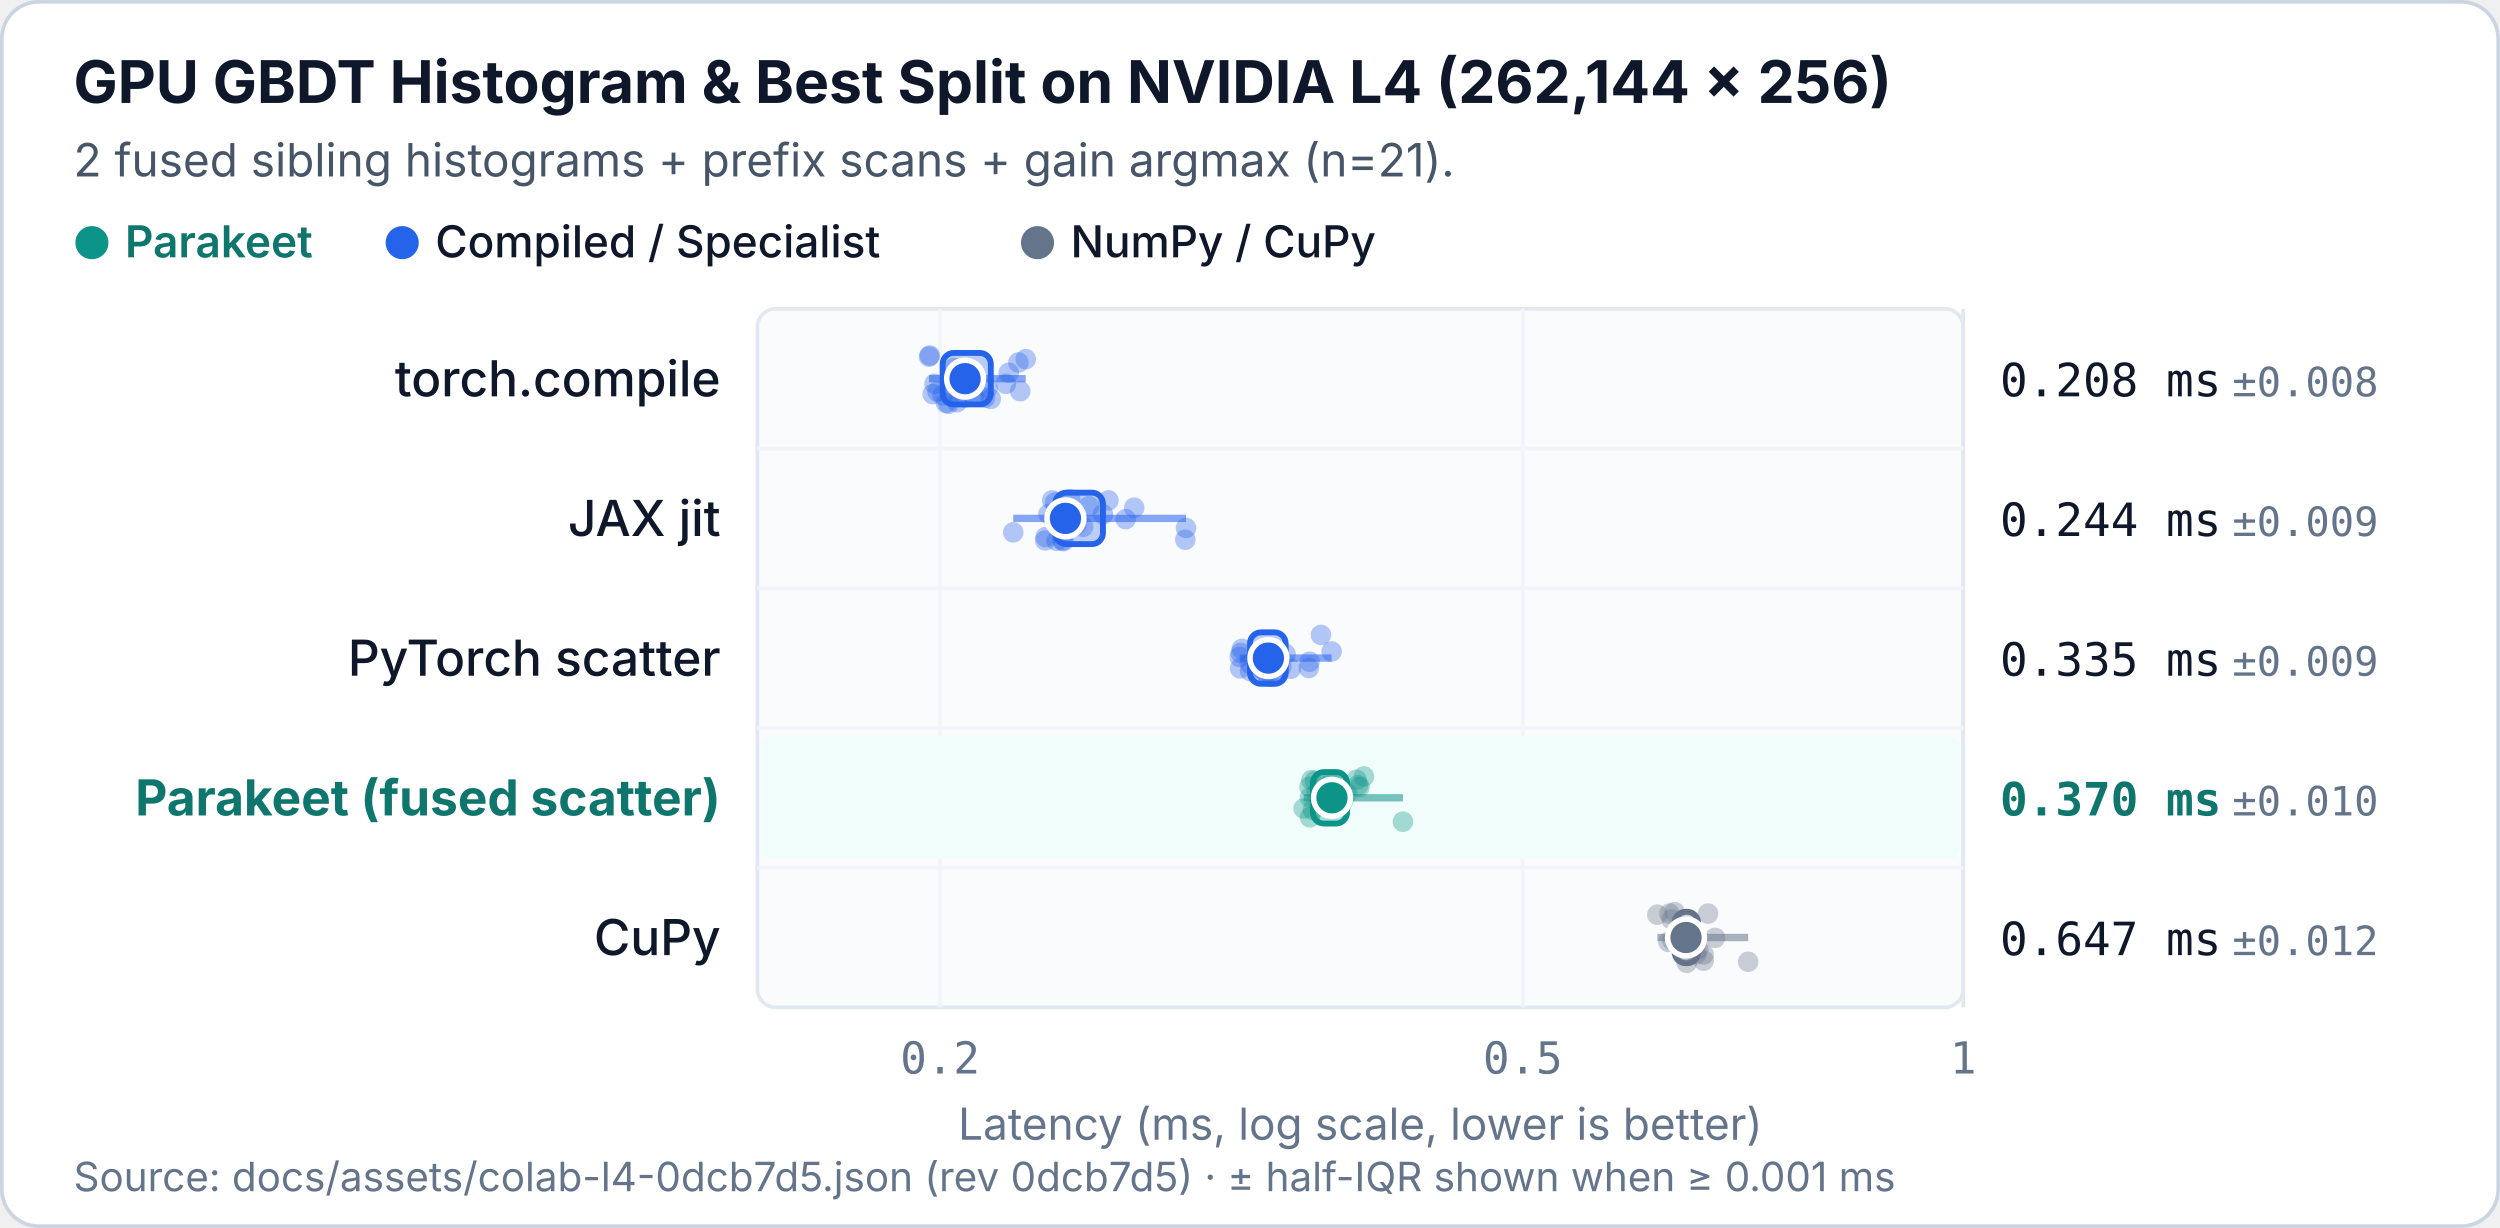
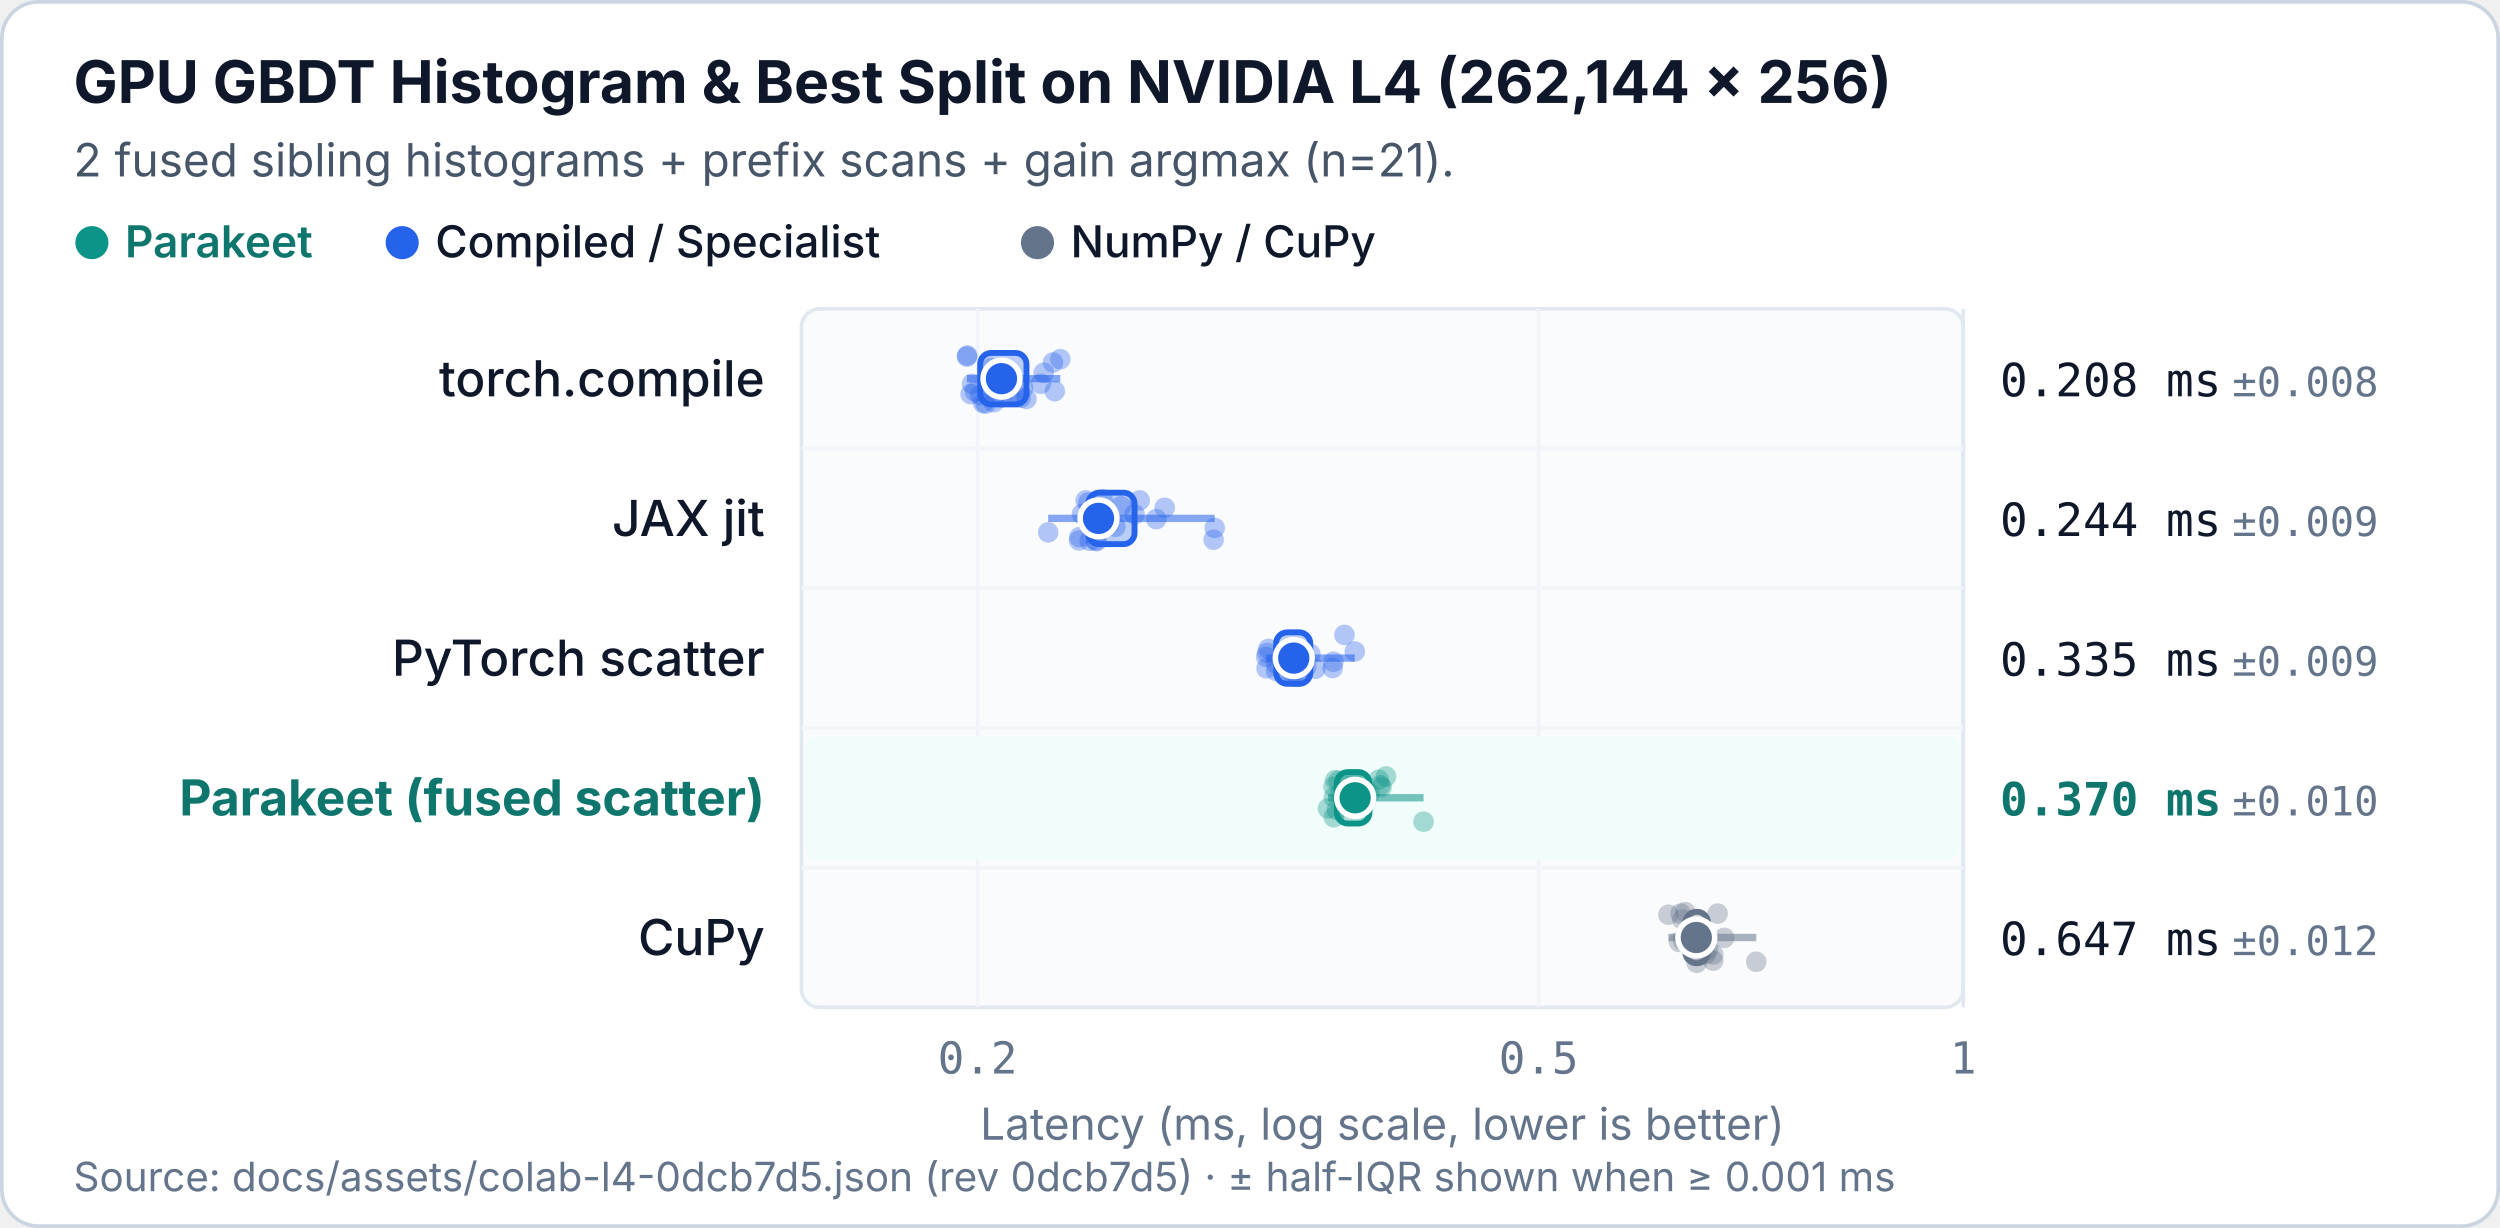
<svg xmlns="http://www.w3.org/2000/svg" viewBox="0 0 680 334" width="680" height="334" role="img" aria-label="GPU GBDT Histogram &amp; Best Split on NVIDIA L4 (262,144 × 256)">
  <rect x="0.5" y="0.5" width="679" height="333" rx="10" fill="#ffffff" stroke="#cbd5e1" />
  <text x="20" y="28" font-family="Inter, -apple-system, BlinkMacSystemFont, 'Segoe UI', Helvetica, Arial, sans-serif" font-size="16" font-weight="700" fill="#0f172a">GPU GBDT Histogram &amp; Best Split on NVIDIA L4 (262,144 × 256)</text>
  <text x="20" y="48" font-family="Inter, -apple-system, BlinkMacSystemFont, 'Segoe UI', Helvetica, Arial, sans-serif" font-size="12.5" fill="#475569">2 fused sibling histograms + prefix scans + gain argmax (n=21).</text>
  <circle cx="25.0" cy="66" r="4.5" fill="#0d9488" />
  <text x="34.0" y="70" font-family="Inter, -apple-system, BlinkMacSystemFont, 'Segoe UI', Helvetica, Arial, sans-serif" font-size="12" font-weight="600" fill="#0f766e">Parakeet</text>
  <circle cx="109.4" cy="66" r="4.5" fill="#2563eb" />
  <text x="118.4" y="70" font-family="Inter, -apple-system, BlinkMacSystemFont, 'Segoe UI', Helvetica, Arial, sans-serif" font-size="12" font-weight="500" fill="#0f172a">Compiled / Specialist</text>
  <circle cx="282.2" cy="66" r="4.5" fill="#64748b" />
  <text x="291.2" y="70" font-family="Inter, -apple-system, BlinkMacSystemFont, 'Segoe UI', Helvetica, Arial, sans-serif" font-size="12" font-weight="500" fill="#0f172a">NumPy / CuPy</text>
-   <rect x="206.0" y="84.0" width="328.0" height="190.0" rx="5" fill="#fafbfc" stroke="#e2e8f0" stroke-width="1" />
-   <line x1="255.7" y1="84.0" x2="255.7" y2="274.0" stroke="#f1f5f9" stroke-width="1" />
-   <text x="255.7" y="292.0" text-anchor="middle" font-family="'JetBrains Mono', ui-monospace, SFMono-Regular, Menlo, monospace" font-size="12" fill="#64748b">0.2</text>
-   <line x1="414.2" y1="84.0" x2="414.2" y2="274.0" stroke="#f1f5f9" stroke-width="1" />
-   <text x="414.2" y="292.0" text-anchor="middle" font-family="'JetBrains Mono', ui-monospace, SFMono-Regular, Menlo, monospace" font-size="12" fill="#64748b">0.5</text>
+   <rect x="218.0" y="84.0" width="316.0" height="190.0" rx="5" fill="#fafbfc" stroke="#e2e8f0" stroke-width="1" />
+   <line x1="265.9" y1="84.0" x2="265.9" y2="274.0" stroke="#f1f5f9" stroke-width="1" />
+   <text x="265.9" y="292.0" text-anchor="middle" font-family="'JetBrains Mono', ui-monospace, SFMono-Regular, Menlo, monospace" font-size="12" fill="#64748b">0.2</text>
+   <line x1="418.5" y1="84.0" x2="418.5" y2="274.0" stroke="#f1f5f9" stroke-width="1" />
+   <text x="418.5" y="292.0" text-anchor="middle" font-family="'JetBrains Mono', ui-monospace, SFMono-Regular, Menlo, monospace" font-size="12" fill="#64748b">0.5</text>
  <line x1="534.0" y1="84.0" x2="534.0" y2="274.0" stroke="#e2e8f0" stroke-width="1" />
  <text x="534.0" y="292.0" text-anchor="middle" font-family="'JetBrains Mono', ui-monospace, SFMono-Regular, Menlo, monospace" font-size="12" fill="#64748b">1</text>
-   <text x="370.0" y="310.0" text-anchor="middle" font-family="Inter, -apple-system, BlinkMacSystemFont, 'Segoe UI', Helvetica, Arial, sans-serif" font-size="12" fill="#64748b">Latency (ms, log scale, lower is better)</text>
-   <text x="196.0" y="107.8" text-anchor="end" font-family="Inter, -apple-system, BlinkMacSystemFont, 'Segoe UI', Helvetica, Arial, sans-serif" font-size="13.5" font-weight="500" fill="#0f172a">torch.compile</text>
-   <line x1="252.7" y1="103.0" x2="279.0" y2="103.0" stroke="#2563eb" stroke-opacity="0.55" stroke-width="2.0" />
-   <circle cx="279.0" cy="97.7" r="2.8" fill="#2563eb" fill-opacity="0.34" />
-   <circle cx="267.9" cy="108.2" r="2.8" fill="#2563eb" fill-opacity="0.34" />
-   <circle cx="260.3" cy="109.4" r="2.8" fill="#2563eb" fill-opacity="0.34" />
-   <circle cx="257.3" cy="109.6" r="2.8" fill="#2563eb" fill-opacity="0.34" />
-   <circle cx="255.0" cy="106.5" r="2.8" fill="#2563eb" fill-opacity="0.34" />
-   <circle cx="263.7" cy="100.7" r="2.8" fill="#2563eb" fill-opacity="0.34" />
-   <circle cx="262.5" cy="108.1" r="2.8" fill="#2563eb" fill-opacity="0.34" />
-   <circle cx="258.0" cy="109.8" r="2.8" fill="#2563eb" fill-opacity="0.34" />
-   <circle cx="254.2" cy="104.4" r="2.8" fill="#2563eb" fill-opacity="0.34" />
-   <circle cx="277.5" cy="106.4" r="2.8" fill="#2563eb" fill-opacity="0.34" />
-   <circle cx="274.4" cy="101.4" r="2.8" fill="#2563eb" fill-opacity="0.34" />
-   <circle cx="259.5" cy="100.1" r="2.8" fill="#2563eb" fill-opacity="0.34" />
-   <circle cx="252.7" cy="97.0" r="2.8" fill="#2563eb" fill-opacity="0.34" />
-   <circle cx="252.9" cy="96.7" r="2.8" fill="#2563eb" fill-opacity="0.34" />
-   <circle cx="277.0" cy="98.6" r="2.8" fill="#2563eb" fill-opacity="0.34" />
-   <circle cx="268.6" cy="105.6" r="2.8" fill="#2563eb" fill-opacity="0.34" />
-   <circle cx="256.4" cy="107.5" r="2.8" fill="#2563eb" fill-opacity="0.34" />
-   <circle cx="253.7" cy="107.2" r="2.8" fill="#2563eb" fill-opacity="0.34" />
-   <circle cx="269.5" cy="108.5" r="2.8" fill="#2563eb" fill-opacity="0.34" />
-   <circle cx="273.6" cy="104.4" r="2.8" fill="#2563eb" fill-opacity="0.34" />
-   <circle cx="264.9" cy="107.9" r="2.8" fill="#2563eb" fill-opacity="0.34" />
-   <rect x="256.4" y="96.0" width="13.1" height="14.0" rx="3" fill="#2563eb" fill-opacity="0.30" stroke="#2563eb" stroke-width="1.6" />
-   <circle cx="262.5" cy="103.0" r="5.0" fill="#2563eb" stroke="#ffffff" stroke-width="1.5" />
+   <text x="376.0" y="310.0" text-anchor="middle" font-family="Inter, -apple-system, BlinkMacSystemFont, 'Segoe UI', Helvetica, Arial, sans-serif" font-size="12" fill="#64748b">Latency (ms, log scale, lower is better)</text>
+   <text x="208.0" y="107.8" text-anchor="end" font-family="Inter, -apple-system, BlinkMacSystemFont, 'Segoe UI', Helvetica, Arial, sans-serif" font-size="13.5" font-weight="500" fill="#0f172a">torch.compile</text>
+   <line x1="263.0" y1="103.0" x2="288.4" y2="103.0" stroke="#2563eb" stroke-opacity="0.55" stroke-width="2.0" />
+   <circle cx="288.4" cy="97.7" r="2.8" fill="#2563eb" fill-opacity="0.34" />
+   <circle cx="277.6" cy="108.2" r="2.8" fill="#2563eb" fill-opacity="0.34" />
+   <circle cx="270.3" cy="109.4" r="2.8" fill="#2563eb" fill-opacity="0.34" />
+   <circle cx="267.4" cy="109.6" r="2.8" fill="#2563eb" fill-opacity="0.34" />
+   <circle cx="265.2" cy="106.5" r="2.8" fill="#2563eb" fill-opacity="0.34" />
+   <circle cx="273.5" cy="100.7" r="2.8" fill="#2563eb" fill-opacity="0.34" />
+   <circle cx="272.4" cy="108.1" r="2.8" fill="#2563eb" fill-opacity="0.34" />
+   <circle cx="268.1" cy="109.8" r="2.8" fill="#2563eb" fill-opacity="0.34" />
+   <circle cx="264.4" cy="104.4" r="2.8" fill="#2563eb" fill-opacity="0.34" />
+   <circle cx="286.9" cy="106.4" r="2.8" fill="#2563eb" fill-opacity="0.34" />
+   <circle cx="283.9" cy="101.4" r="2.8" fill="#2563eb" fill-opacity="0.34" />
+   <circle cx="269.6" cy="100.1" r="2.8" fill="#2563eb" fill-opacity="0.34" />
+   <circle cx="263.0" cy="97.0" r="2.8" fill="#2563eb" fill-opacity="0.34" />
+   <circle cx="263.1" cy="96.7" r="2.8" fill="#2563eb" fill-opacity="0.34" />
+   <circle cx="286.4" cy="98.6" r="2.8" fill="#2563eb" fill-opacity="0.34" />
+   <circle cx="278.3" cy="105.6" r="2.8" fill="#2563eb" fill-opacity="0.34" />
+   <circle cx="266.6" cy="107.5" r="2.8" fill="#2563eb" fill-opacity="0.34" />
+   <circle cx="264.0" cy="107.2" r="2.8" fill="#2563eb" fill-opacity="0.34" />
+   <circle cx="279.2" cy="108.5" r="2.8" fill="#2563eb" fill-opacity="0.34" />
+   <circle cx="283.1" cy="104.4" r="2.8" fill="#2563eb" fill-opacity="0.34" />
+   <circle cx="274.8" cy="107.9" r="2.8" fill="#2563eb" fill-opacity="0.34" />
+   <rect x="266.6" y="96.0" width="12.6" height="14.0" rx="3" fill="#2563eb" fill-opacity="0.30" stroke="#2563eb" stroke-width="1.6" />
+   <circle cx="272.4" cy="103.0" r="5.0" fill="#2563eb" stroke="#ffffff" stroke-width="1.5" />
  <text x="544.0" y="107.8" font-family="'JetBrains Mono', ui-monospace, SFMono-Regular, Menlo, monospace" font-size="12.5" font-weight="500" fill="#0f172a">0.208 ms<tspan dx="3" font-weight="400" font-size="11" fill="#64748b">±0.008</tspan>
  </text>
-   <line x1="206.0" y1="122.0" x2="534.0" y2="122.0" stroke="#f1f5f9" stroke-width="1" />
-   <text x="196.0" y="145.8" text-anchor="end" font-family="Inter, -apple-system, BlinkMacSystemFont, 'Segoe UI', Helvetica, Arial, sans-serif" font-size="13.5" font-weight="500" fill="#0f172a">JAX jit</text>
-   <line x1="275.6" y1="141.0" x2="322.6" y2="141.0" stroke="#2563eb" stroke-opacity="0.55" stroke-width="2.0" />
-   <circle cx="306.2" cy="141.2" r="2.8" fill="#2563eb" fill-opacity="0.34" />
-   <circle cx="308.5" cy="138.1" r="2.8" fill="#2563eb" fill-opacity="0.34" />
-   <circle cx="300.0" cy="139.9" r="2.8" fill="#2563eb" fill-opacity="0.34" />
-   <circle cx="287.4" cy="147.1" r="2.8" fill="#2563eb" fill-opacity="0.34" />
-   <circle cx="286.2" cy="136.1" r="2.8" fill="#2563eb" fill-opacity="0.34" />
-   <circle cx="284.3" cy="147.0" r="2.8" fill="#2563eb" fill-opacity="0.34" />
-   <circle cx="292.7" cy="142.8" r="2.8" fill="#2563eb" fill-opacity="0.34" />
-   <circle cx="287.0" cy="136.7" r="2.8" fill="#2563eb" fill-opacity="0.34" />
-   <circle cx="289.8" cy="138.7" r="2.8" fill="#2563eb" fill-opacity="0.34" />
-   <circle cx="322.4" cy="146.8" r="2.8" fill="#2563eb" fill-opacity="0.34" />
-   <circle cx="322.6" cy="143.6" r="2.8" fill="#2563eb" fill-opacity="0.34" />
-   <circle cx="296.2" cy="137.7" r="2.8" fill="#2563eb" fill-opacity="0.34" />
-   <circle cx="294.6" cy="143.3" r="2.8" fill="#2563eb" fill-opacity="0.34" />
-   <circle cx="275.6" cy="144.8" r="2.8" fill="#2563eb" fill-opacity="0.34" />
-   <circle cx="289.0" cy="147.0" r="2.8" fill="#2563eb" fill-opacity="0.34" />
-   <circle cx="284.4" cy="146.1" r="2.8" fill="#2563eb" fill-opacity="0.34" />
-   <circle cx="287.9" cy="139.2" r="2.8" fill="#2563eb" fill-opacity="0.34" />
-   <circle cx="301.5" cy="136.1" r="2.8" fill="#2563eb" fill-opacity="0.34" />
-   <circle cx="289.3" cy="147.2" r="2.8" fill="#2563eb" fill-opacity="0.34" />
-   <circle cx="285.2" cy="139.8" r="2.8" fill="#2563eb" fill-opacity="0.34" />
-   <circle cx="291.1" cy="135.8" r="2.8" fill="#2563eb" fill-opacity="0.34" />
-   <rect x="287.0" y="134.0" width="13.0" height="14.0" rx="3" fill="#2563eb" fill-opacity="0.30" stroke="#2563eb" stroke-width="1.6" />
-   <circle cx="289.8" cy="141.0" r="5.0" fill="#2563eb" stroke="#ffffff" stroke-width="1.5" />
+   <line x1="218.0" y1="122.0" x2="534.0" y2="122.0" stroke="#f1f5f9" stroke-width="1" />
+   <text x="208.0" y="145.8" text-anchor="end" font-family="Inter, -apple-system, BlinkMacSystemFont, 'Segoe UI', Helvetica, Arial, sans-serif" font-size="13.5" font-weight="500" fill="#0f172a">JAX jit</text>
+   <line x1="285.1" y1="141.0" x2="330.4" y2="141.0" stroke="#2563eb" stroke-opacity="0.55" stroke-width="2.0" />
+   <circle cx="314.5" cy="141.2" r="2.8" fill="#2563eb" fill-opacity="0.34" />
+   <circle cx="316.8" cy="138.1" r="2.8" fill="#2563eb" fill-opacity="0.34" />
+   <circle cx="308.6" cy="139.9" r="2.8" fill="#2563eb" fill-opacity="0.34" />
+   <circle cx="296.4" cy="147.1" r="2.8" fill="#2563eb" fill-opacity="0.34" />
+   <circle cx="295.3" cy="136.1" r="2.8" fill="#2563eb" fill-opacity="0.34" />
+   <circle cx="293.5" cy="147.0" r="2.8" fill="#2563eb" fill-opacity="0.34" />
+   <circle cx="301.5" cy="142.8" r="2.8" fill="#2563eb" fill-opacity="0.34" />
+   <circle cx="296.0" cy="136.7" r="2.8" fill="#2563eb" fill-opacity="0.34" />
+   <circle cx="298.8" cy="138.7" r="2.8" fill="#2563eb" fill-opacity="0.34" />
+   <circle cx="330.1" cy="146.8" r="2.8" fill="#2563eb" fill-opacity="0.34" />
+   <circle cx="330.4" cy="143.6" r="2.8" fill="#2563eb" fill-opacity="0.34" />
+   <circle cx="304.9" cy="137.7" r="2.8" fill="#2563eb" fill-opacity="0.34" />
+   <circle cx="303.4" cy="143.3" r="2.8" fill="#2563eb" fill-opacity="0.34" />
+   <circle cx="285.1" cy="144.8" r="2.8" fill="#2563eb" fill-opacity="0.34" />
+   <circle cx="298.0" cy="147.0" r="2.8" fill="#2563eb" fill-opacity="0.34" />
+   <circle cx="293.6" cy="146.1" r="2.8" fill="#2563eb" fill-opacity="0.34" />
+   <circle cx="296.9" cy="139.2" r="2.8" fill="#2563eb" fill-opacity="0.34" />
+   <circle cx="310.0" cy="136.1" r="2.8" fill="#2563eb" fill-opacity="0.34" />
+   <circle cx="298.3" cy="147.2" r="2.8" fill="#2563eb" fill-opacity="0.34" />
+   <circle cx="294.3" cy="139.8" r="2.8" fill="#2563eb" fill-opacity="0.34" />
+   <circle cx="299.9" cy="135.8" r="2.8" fill="#2563eb" fill-opacity="0.34" />
+   <rect x="296.0" y="134.0" width="12.6" height="14.0" rx="3" fill="#2563eb" fill-opacity="0.30" stroke="#2563eb" stroke-width="1.6" />
+   <circle cx="298.8" cy="141.0" r="5.0" fill="#2563eb" stroke="#ffffff" stroke-width="1.5" />
  <text x="544.0" y="145.8" font-family="'JetBrains Mono', ui-monospace, SFMono-Regular, Menlo, monospace" font-size="12.5" font-weight="500" fill="#0f172a">0.244 ms<tspan dx="3" font-weight="400" font-size="11" fill="#64748b">±0.009</tspan>
  </text>
-   <line x1="206.0" y1="160.0" x2="534.0" y2="160.0" stroke="#f1f5f9" stroke-width="1" />
-   <text x="196.0" y="183.8" text-anchor="end" font-family="Inter, -apple-system, BlinkMacSystemFont, 'Segoe UI', Helvetica, Arial, sans-serif" font-size="13.5" font-weight="500" fill="#0f172a">PyTorch scatter</text>
-   <line x1="337.2" y1="179.0" x2="362.2" y2="179.0" stroke="#2563eb" stroke-opacity="0.55" stroke-width="2.0" />
-   <circle cx="349.7" cy="177.9" r="2.8" fill="#2563eb" fill-opacity="0.34" />
-   <circle cx="343.0" cy="181.5" r="2.8" fill="#2563eb" fill-opacity="0.34" />
-   <circle cx="362.2" cy="177.2" r="2.8" fill="#2563eb" fill-opacity="0.34" />
-   <circle cx="345.0" cy="184.0" r="2.8" fill="#2563eb" fill-opacity="0.34" />
-   <circle cx="340.0" cy="180.5" r="2.8" fill="#2563eb" fill-opacity="0.34" />
-   <circle cx="356.2" cy="180.0" r="2.8" fill="#2563eb" fill-opacity="0.34" />
-   <circle cx="340.0" cy="182.5" r="2.8" fill="#2563eb" fill-opacity="0.34" />
-   <circle cx="337.8" cy="176.5" r="2.8" fill="#2563eb" fill-opacity="0.34" />
-   <circle cx="359.3" cy="172.7" r="2.8" fill="#2563eb" fill-opacity="0.34" />
-   <circle cx="344.5" cy="183.3" r="2.8" fill="#2563eb" fill-opacity="0.34" />
-   <circle cx="347.4" cy="177.1" r="2.8" fill="#2563eb" fill-opacity="0.34" />
-   <circle cx="351.1" cy="181.9" r="2.8" fill="#2563eb" fill-opacity="0.34" />
-   <circle cx="337.5" cy="177.6" r="2.8" fill="#2563eb" fill-opacity="0.34" />
-   <circle cx="345.1" cy="180.9" r="2.8" fill="#2563eb" fill-opacity="0.34" />
-   <circle cx="348.5" cy="181.4" r="2.8" fill="#2563eb" fill-opacity="0.34" />
-   <circle cx="337.3" cy="181.8" r="2.8" fill="#2563eb" fill-opacity="0.34" />
-   <circle cx="343.8" cy="179.9" r="2.8" fill="#2563eb" fill-opacity="0.34" />
-   <circle cx="346.0" cy="184.1" r="2.8" fill="#2563eb" fill-opacity="0.34" />
-   <circle cx="337.2" cy="178.7" r="2.8" fill="#2563eb" fill-opacity="0.34" />
-   <circle cx="342.6" cy="181.1" r="2.8" fill="#2563eb" fill-opacity="0.34" />
-   <circle cx="356.0" cy="181.7" r="2.8" fill="#2563eb" fill-opacity="0.34" />
-   <rect x="340.0" y="172.0" width="9.7" height="14.0" rx="3" fill="#2563eb" fill-opacity="0.30" stroke="#2563eb" stroke-width="1.6" />
-   <circle cx="345.0" cy="179.0" r="5.0" fill="#2563eb" stroke="#ffffff" stroke-width="1.5" />
+   <line x1="218.0" y1="160.0" x2="534.0" y2="160.0" stroke="#f1f5f9" stroke-width="1" />
+   <text x="208.0" y="183.8" text-anchor="end" font-family="Inter, -apple-system, BlinkMacSystemFont, 'Segoe UI', Helvetica, Arial, sans-serif" font-size="13.5" font-weight="500" fill="#0f172a">PyTorch scatter</text>
+   <line x1="344.4" y1="179.0" x2="368.5" y2="179.0" stroke="#2563eb" stroke-opacity="0.55" stroke-width="2.0" />
+   <circle cx="356.4" cy="177.9" r="2.8" fill="#2563eb" fill-opacity="0.34" />
+   <circle cx="350.0" cy="181.5" r="2.8" fill="#2563eb" fill-opacity="0.34" />
+   <circle cx="368.5" cy="177.2" r="2.8" fill="#2563eb" fill-opacity="0.34" />
+   <circle cx="351.9" cy="184.0" r="2.8" fill="#2563eb" fill-opacity="0.34" />
+   <circle cx="347.1" cy="180.5" r="2.8" fill="#2563eb" fill-opacity="0.34" />
+   <circle cx="362.7" cy="180.0" r="2.8" fill="#2563eb" fill-opacity="0.34" />
+   <circle cx="347.1" cy="182.5" r="2.8" fill="#2563eb" fill-opacity="0.34" />
+   <circle cx="345.0" cy="176.5" r="2.8" fill="#2563eb" fill-opacity="0.34" />
+   <circle cx="365.7" cy="172.7" r="2.8" fill="#2563eb" fill-opacity="0.34" />
+   <circle cx="351.4" cy="183.3" r="2.8" fill="#2563eb" fill-opacity="0.34" />
+   <circle cx="354.2" cy="177.1" r="2.8" fill="#2563eb" fill-opacity="0.34" />
+   <circle cx="357.8" cy="181.9" r="2.8" fill="#2563eb" fill-opacity="0.34" />
+   <circle cx="344.7" cy="177.6" r="2.8" fill="#2563eb" fill-opacity="0.34" />
+   <circle cx="352.0" cy="180.9" r="2.8" fill="#2563eb" fill-opacity="0.34" />
+   <circle cx="355.3" cy="181.4" r="2.8" fill="#2563eb" fill-opacity="0.34" />
+   <circle cx="344.5" cy="181.8" r="2.8" fill="#2563eb" fill-opacity="0.34" />
+   <circle cx="350.7" cy="179.9" r="2.8" fill="#2563eb" fill-opacity="0.34" />
+   <circle cx="352.9" cy="184.1" r="2.8" fill="#2563eb" fill-opacity="0.34" />
+   <circle cx="344.4" cy="178.7" r="2.8" fill="#2563eb" fill-opacity="0.34" />
+   <circle cx="349.6" cy="181.1" r="2.8" fill="#2563eb" fill-opacity="0.34" />
+   <circle cx="362.5" cy="181.7" r="2.8" fill="#2563eb" fill-opacity="0.34" />
+   <rect x="347.1" y="172.0" width="9.3" height="14.0" rx="3" fill="#2563eb" fill-opacity="0.30" stroke="#2563eb" stroke-width="1.6" />
+   <circle cx="351.9" cy="179.0" r="5.0" fill="#2563eb" stroke="#ffffff" stroke-width="1.5" />
  <text x="544.0" y="183.8" font-family="'JetBrains Mono', ui-monospace, SFMono-Regular, Menlo, monospace" font-size="12.5" font-weight="500" fill="#0f172a">0.335 ms<tspan dx="3" font-weight="400" font-size="11" fill="#64748b">±0.009</tspan>
  </text>
-   <rect x="207.0" y="200.3" width="326.0" height="33.4" rx="3" fill="#f0fdfa" />
-   <line x1="206.0" y1="198.0" x2="534.0" y2="198.0" stroke="#f1f5f9" stroke-width="1" />
-   <text x="196.0" y="221.8" text-anchor="end" font-family="Inter, -apple-system, BlinkMacSystemFont, 'Segoe UI', Helvetica, Arial, sans-serif" font-size="13.5" font-weight="700" fill="#0f766e">Parakeet (fused scatter)</text>
-   <line x1="354.6" y1="217.0" x2="381.6" y2="217.0" stroke="#0d9488" stroke-opacity="0.55" stroke-width="2.0" />
-   <circle cx="369.8" cy="214.1" r="2.8" fill="#0d9488" fill-opacity="0.34" />
-   <circle cx="362.3" cy="212.1" r="2.8" fill="#0d9488" fill-opacity="0.34" />
-   <circle cx="356.3" cy="216.9" r="2.8" fill="#0d9488" fill-opacity="0.34" />
-   <circle cx="381.6" cy="223.5" r="2.8" fill="#0d9488" fill-opacity="0.34" />
-   <circle cx="358.1" cy="215.9" r="2.8" fill="#0d9488" fill-opacity="0.34" />
-   <circle cx="364.7" cy="217.9" r="2.8" fill="#0d9488" fill-opacity="0.34" />
-   <circle cx="363.6" cy="218.1" r="2.8" fill="#0d9488" fill-opacity="0.34" />
-   <circle cx="356.7" cy="212.2" r="2.8" fill="#0d9488" fill-opacity="0.34" />
-   <circle cx="362.1" cy="213.1" r="2.8" fill="#0d9488" fill-opacity="0.34" />
-   <circle cx="360.4" cy="215.8" r="2.8" fill="#0d9488" fill-opacity="0.34" />
-   <circle cx="356.2" cy="214.0" r="2.8" fill="#0d9488" fill-opacity="0.34" />
-   <circle cx="371.0" cy="211.2" r="2.8" fill="#0d9488" fill-opacity="0.34" />
-   <circle cx="357.7" cy="212.4" r="2.8" fill="#0d9488" fill-opacity="0.34" />
-   <circle cx="369.0" cy="212.1" r="2.8" fill="#0d9488" fill-opacity="0.34" />
-   <circle cx="366.4" cy="215.8" r="2.8" fill="#0d9488" fill-opacity="0.34" />
-   <circle cx="356.3" cy="222.3" r="2.8" fill="#0d9488" fill-opacity="0.34" />
-   <circle cx="364.7" cy="219.3" r="2.8" fill="#0d9488" fill-opacity="0.34" />
-   <circle cx="365.3" cy="217.8" r="2.8" fill="#0d9488" fill-opacity="0.34" />
-   <circle cx="354.6" cy="219.9" r="2.8" fill="#0d9488" fill-opacity="0.34" />
-   <circle cx="369.4" cy="213.6" r="2.8" fill="#0d9488" fill-opacity="0.34" />
-   <circle cx="357.1" cy="220.3" r="2.8" fill="#0d9488" fill-opacity="0.34" />
-   <rect x="357.1" y="210.0" width="9.3" height="14.0" rx="3" fill="#0d9488" fill-opacity="0.30" stroke="#0d9488" stroke-width="1.6" />
-   <circle cx="362.3" cy="217.0" r="5.0" fill="#0d9488" stroke="#ffffff" stroke-width="1.5" />
+   <rect x="219.0" y="200.3" width="314.0" height="33.4" rx="3" fill="#f0fdfa" />
+   <line x1="218.0" y1="198.0" x2="534.0" y2="198.0" stroke="#f1f5f9" stroke-width="1" />
+   <text x="208.0" y="221.8" text-anchor="end" font-family="Inter, -apple-system, BlinkMacSystemFont, 'Segoe UI', Helvetica, Arial, sans-serif" font-size="13.5" font-weight="700" fill="#0f766e">Parakeet (fused scatter)</text>
+   <line x1="361.2" y1="217.0" x2="387.2" y2="217.0" stroke="#0d9488" stroke-opacity="0.55" stroke-width="2.0" />
+   <circle cx="375.8" cy="214.1" r="2.8" fill="#0d9488" fill-opacity="0.34" />
+   <circle cx="368.6" cy="212.1" r="2.8" fill="#0d9488" fill-opacity="0.34" />
+   <circle cx="362.8" cy="216.9" r="2.8" fill="#0d9488" fill-opacity="0.34" />
+   <circle cx="387.2" cy="223.5" r="2.8" fill="#0d9488" fill-opacity="0.34" />
+   <circle cx="364.5" cy="215.9" r="2.8" fill="#0d9488" fill-opacity="0.34" />
+   <circle cx="370.9" cy="217.9" r="2.8" fill="#0d9488" fill-opacity="0.34" />
+   <circle cx="369.8" cy="218.1" r="2.8" fill="#0d9488" fill-opacity="0.34" />
+   <circle cx="363.2" cy="212.2" r="2.8" fill="#0d9488" fill-opacity="0.34" />
+   <circle cx="368.4" cy="213.1" r="2.8" fill="#0d9488" fill-opacity="0.34" />
+   <circle cx="366.7" cy="215.8" r="2.8" fill="#0d9488" fill-opacity="0.34" />
+   <circle cx="362.7" cy="214.0" r="2.8" fill="#0d9488" fill-opacity="0.34" />
+   <circle cx="377.0" cy="211.2" r="2.8" fill="#0d9488" fill-opacity="0.34" />
+   <circle cx="364.1" cy="212.4" r="2.8" fill="#0d9488" fill-opacity="0.34" />
+   <circle cx="375.0" cy="212.1" r="2.8" fill="#0d9488" fill-opacity="0.34" />
+   <circle cx="372.5" cy="215.8" r="2.8" fill="#0d9488" fill-opacity="0.34" />
+   <circle cx="362.8" cy="222.3" r="2.8" fill="#0d9488" fill-opacity="0.34" />
+   <circle cx="370.9" cy="219.3" r="2.8" fill="#0d9488" fill-opacity="0.34" />
+   <circle cx="371.5" cy="217.8" r="2.8" fill="#0d9488" fill-opacity="0.34" />
+   <circle cx="361.2" cy="219.9" r="2.8" fill="#0d9488" fill-opacity="0.34" />
+   <circle cx="375.4" cy="213.6" r="2.8" fill="#0d9488" fill-opacity="0.34" />
+   <circle cx="363.6" cy="220.3" r="2.8" fill="#0d9488" fill-opacity="0.34" />
+   <rect x="363.6" y="210.0" width="8.9" height="14.0" rx="3" fill="#0d9488" fill-opacity="0.30" stroke="#0d9488" stroke-width="1.6" />
+   <circle cx="368.6" cy="217.0" r="5.0" fill="#0d9488" stroke="#ffffff" stroke-width="1.5" />
  <text x="544.0" y="221.8" font-family="'JetBrains Mono', ui-monospace, SFMono-Regular, Menlo, monospace" font-size="12.5" font-weight="700" fill="#0f766e">0.370 ms<tspan dx="3" font-weight="400" font-size="11" fill="#64748b">±0.010</tspan>
  </text>
-   <line x1="206.0" y1="236.0" x2="534.0" y2="236.0" stroke="#f1f5f9" stroke-width="1" />
-   <text x="196.0" y="259.8" text-anchor="end" font-family="Inter, -apple-system, BlinkMacSystemFont, 'Segoe UI', Helvetica, Arial, sans-serif" font-size="13.5" font-weight="500" fill="#0f172a">CuPy</text>
-   <line x1="450.8" y1="255.0" x2="475.5" y2="255.0" stroke="#64748b" stroke-opacity="0.55" stroke-width="2.0" />
-   <circle cx="459.1" cy="257.8" r="2.8" fill="#64748b" fill-opacity="0.34" />
-   <circle cx="475.5" cy="261.6" r="2.8" fill="#64748b" fill-opacity="0.34" />
-   <circle cx="463.4" cy="261.3" r="2.8" fill="#64748b" fill-opacity="0.34" />
-   <circle cx="456.4" cy="256.7" r="2.8" fill="#64748b" fill-opacity="0.34" />
-   <circle cx="461.9" cy="258.2" r="2.8" fill="#64748b" fill-opacity="0.34" />
-   <circle cx="464.6" cy="248.5" r="2.8" fill="#64748b" fill-opacity="0.34" />
-   <circle cx="457.1" cy="254.1" r="2.8" fill="#64748b" fill-opacity="0.34" />
-   <circle cx="461.4" cy="259.5" r="2.8" fill="#64748b" fill-opacity="0.34" />
-   <circle cx="466.5" cy="255.1" r="2.8" fill="#64748b" fill-opacity="0.34" />
-   <circle cx="456.6" cy="255.2" r="2.8" fill="#64748b" fill-opacity="0.34" />
-   <circle cx="463.4" cy="259.6" r="2.8" fill="#64748b" fill-opacity="0.34" />
-   <circle cx="454.9" cy="255.8" r="2.8" fill="#64748b" fill-opacity="0.34" />
-   <circle cx="454.7" cy="250.1" r="2.8" fill="#64748b" fill-opacity="0.34" />
-   <circle cx="458.8" cy="261.9" r="2.8" fill="#64748b" fill-opacity="0.34" />
-   <circle cx="450.8" cy="248.8" r="2.8" fill="#64748b" fill-opacity="0.34" />
-   <circle cx="458.6" cy="255.4" r="2.8" fill="#64748b" fill-opacity="0.34" />
-   <circle cx="456.8" cy="256.3" r="2.8" fill="#64748b" fill-opacity="0.34" />
-   <circle cx="455.5" cy="248.1" r="2.8" fill="#64748b" fill-opacity="0.34" />
-   <circle cx="460.5" cy="254.7" r="2.8" fill="#64748b" fill-opacity="0.34" />
-   <circle cx="453.8" cy="256.2" r="2.8" fill="#64748b" fill-opacity="0.34" />
-   <circle cx="454.1" cy="248.5" r="2.8" fill="#64748b" fill-opacity="0.34" />
-   <rect x="455.5" y="248.0" width="6.4" height="14.0" rx="3" fill="#64748b" fill-opacity="0.30" stroke="#64748b" stroke-width="1.6" />
-   <circle cx="458.6" cy="255.0" r="5.0" fill="#64748b" stroke="#ffffff" stroke-width="1.5" />
+   <line x1="218.0" y1="236.0" x2="534.0" y2="236.0" stroke="#f1f5f9" stroke-width="1" />
+   <text x="208.0" y="259.8" text-anchor="end" font-family="Inter, -apple-system, BlinkMacSystemFont, 'Segoe UI', Helvetica, Arial, sans-serif" font-size="13.5" font-weight="500" fill="#0f172a">CuPy</text>
+   <line x1="453.8" y1="255.0" x2="477.7" y2="255.0" stroke="#64748b" stroke-opacity="0.55" stroke-width="2.0" />
+   <circle cx="461.9" cy="257.8" r="2.8" fill="#64748b" fill-opacity="0.34" />
+   <circle cx="477.7" cy="261.6" r="2.8" fill="#64748b" fill-opacity="0.34" />
+   <circle cx="466.0" cy="261.3" r="2.8" fill="#64748b" fill-opacity="0.34" />
+   <circle cx="459.2" cy="256.7" r="2.8" fill="#64748b" fill-opacity="0.34" />
+   <circle cx="464.6" cy="258.2" r="2.8" fill="#64748b" fill-opacity="0.34" />
+   <circle cx="467.2" cy="248.5" r="2.8" fill="#64748b" fill-opacity="0.34" />
+   <circle cx="459.9" cy="254.1" r="2.8" fill="#64748b" fill-opacity="0.34" />
+   <circle cx="464.0" cy="259.5" r="2.8" fill="#64748b" fill-opacity="0.34" />
+   <circle cx="469.0" cy="255.1" r="2.8" fill="#64748b" fill-opacity="0.34" />
+   <circle cx="459.4" cy="255.2" r="2.8" fill="#64748b" fill-opacity="0.34" />
+   <circle cx="466.0" cy="259.6" r="2.8" fill="#64748b" fill-opacity="0.34" />
+   <circle cx="457.8" cy="255.8" r="2.8" fill="#64748b" fill-opacity="0.34" />
+   <circle cx="457.6" cy="250.1" r="2.8" fill="#64748b" fill-opacity="0.34" />
+   <circle cx="461.5" cy="261.9" r="2.8" fill="#64748b" fill-opacity="0.34" />
+   <circle cx="453.8" cy="248.8" r="2.8" fill="#64748b" fill-opacity="0.34" />
+   <circle cx="461.4" cy="255.4" r="2.8" fill="#64748b" fill-opacity="0.34" />
+   <circle cx="459.7" cy="256.3" r="2.8" fill="#64748b" fill-opacity="0.34" />
+   <circle cx="458.4" cy="248.1" r="2.8" fill="#64748b" fill-opacity="0.34" />
+   <circle cx="463.1" cy="254.7" r="2.8" fill="#64748b" fill-opacity="0.34" />
+   <circle cx="456.7" cy="256.2" r="2.8" fill="#64748b" fill-opacity="0.34" />
+   <circle cx="457.1" cy="248.5" r="2.8" fill="#64748b" fill-opacity="0.34" />
+   <rect x="458.4" y="248.0" width="6.2" height="14.0" rx="3" fill="#64748b" fill-opacity="0.30" stroke="#64748b" stroke-width="1.6" />
+   <circle cx="461.4" cy="255.0" r="5.0" fill="#64748b" stroke="#ffffff" stroke-width="1.5" />
  <text x="544.0" y="259.8" font-family="'JetBrains Mono', ui-monospace, SFMono-Regular, Menlo, monospace" font-size="12.5" font-weight="500" fill="#0f172a">0.647 ms<tspan dx="3" font-weight="400" font-size="11" fill="#64748b">±0.012</tspan>
  </text>
  <text x="20" y="324" font-family="Inter, -apple-system, BlinkMacSystemFont, 'Segoe UI', Helvetica, Arial, sans-serif" font-size="11" fill="#64748b">Source: docs/assets/colab-l4-0dcb7d5.json (rev 0dcb7d5) · ± half-IQR shown when ≥ 0.001 ms</text>
</svg>
